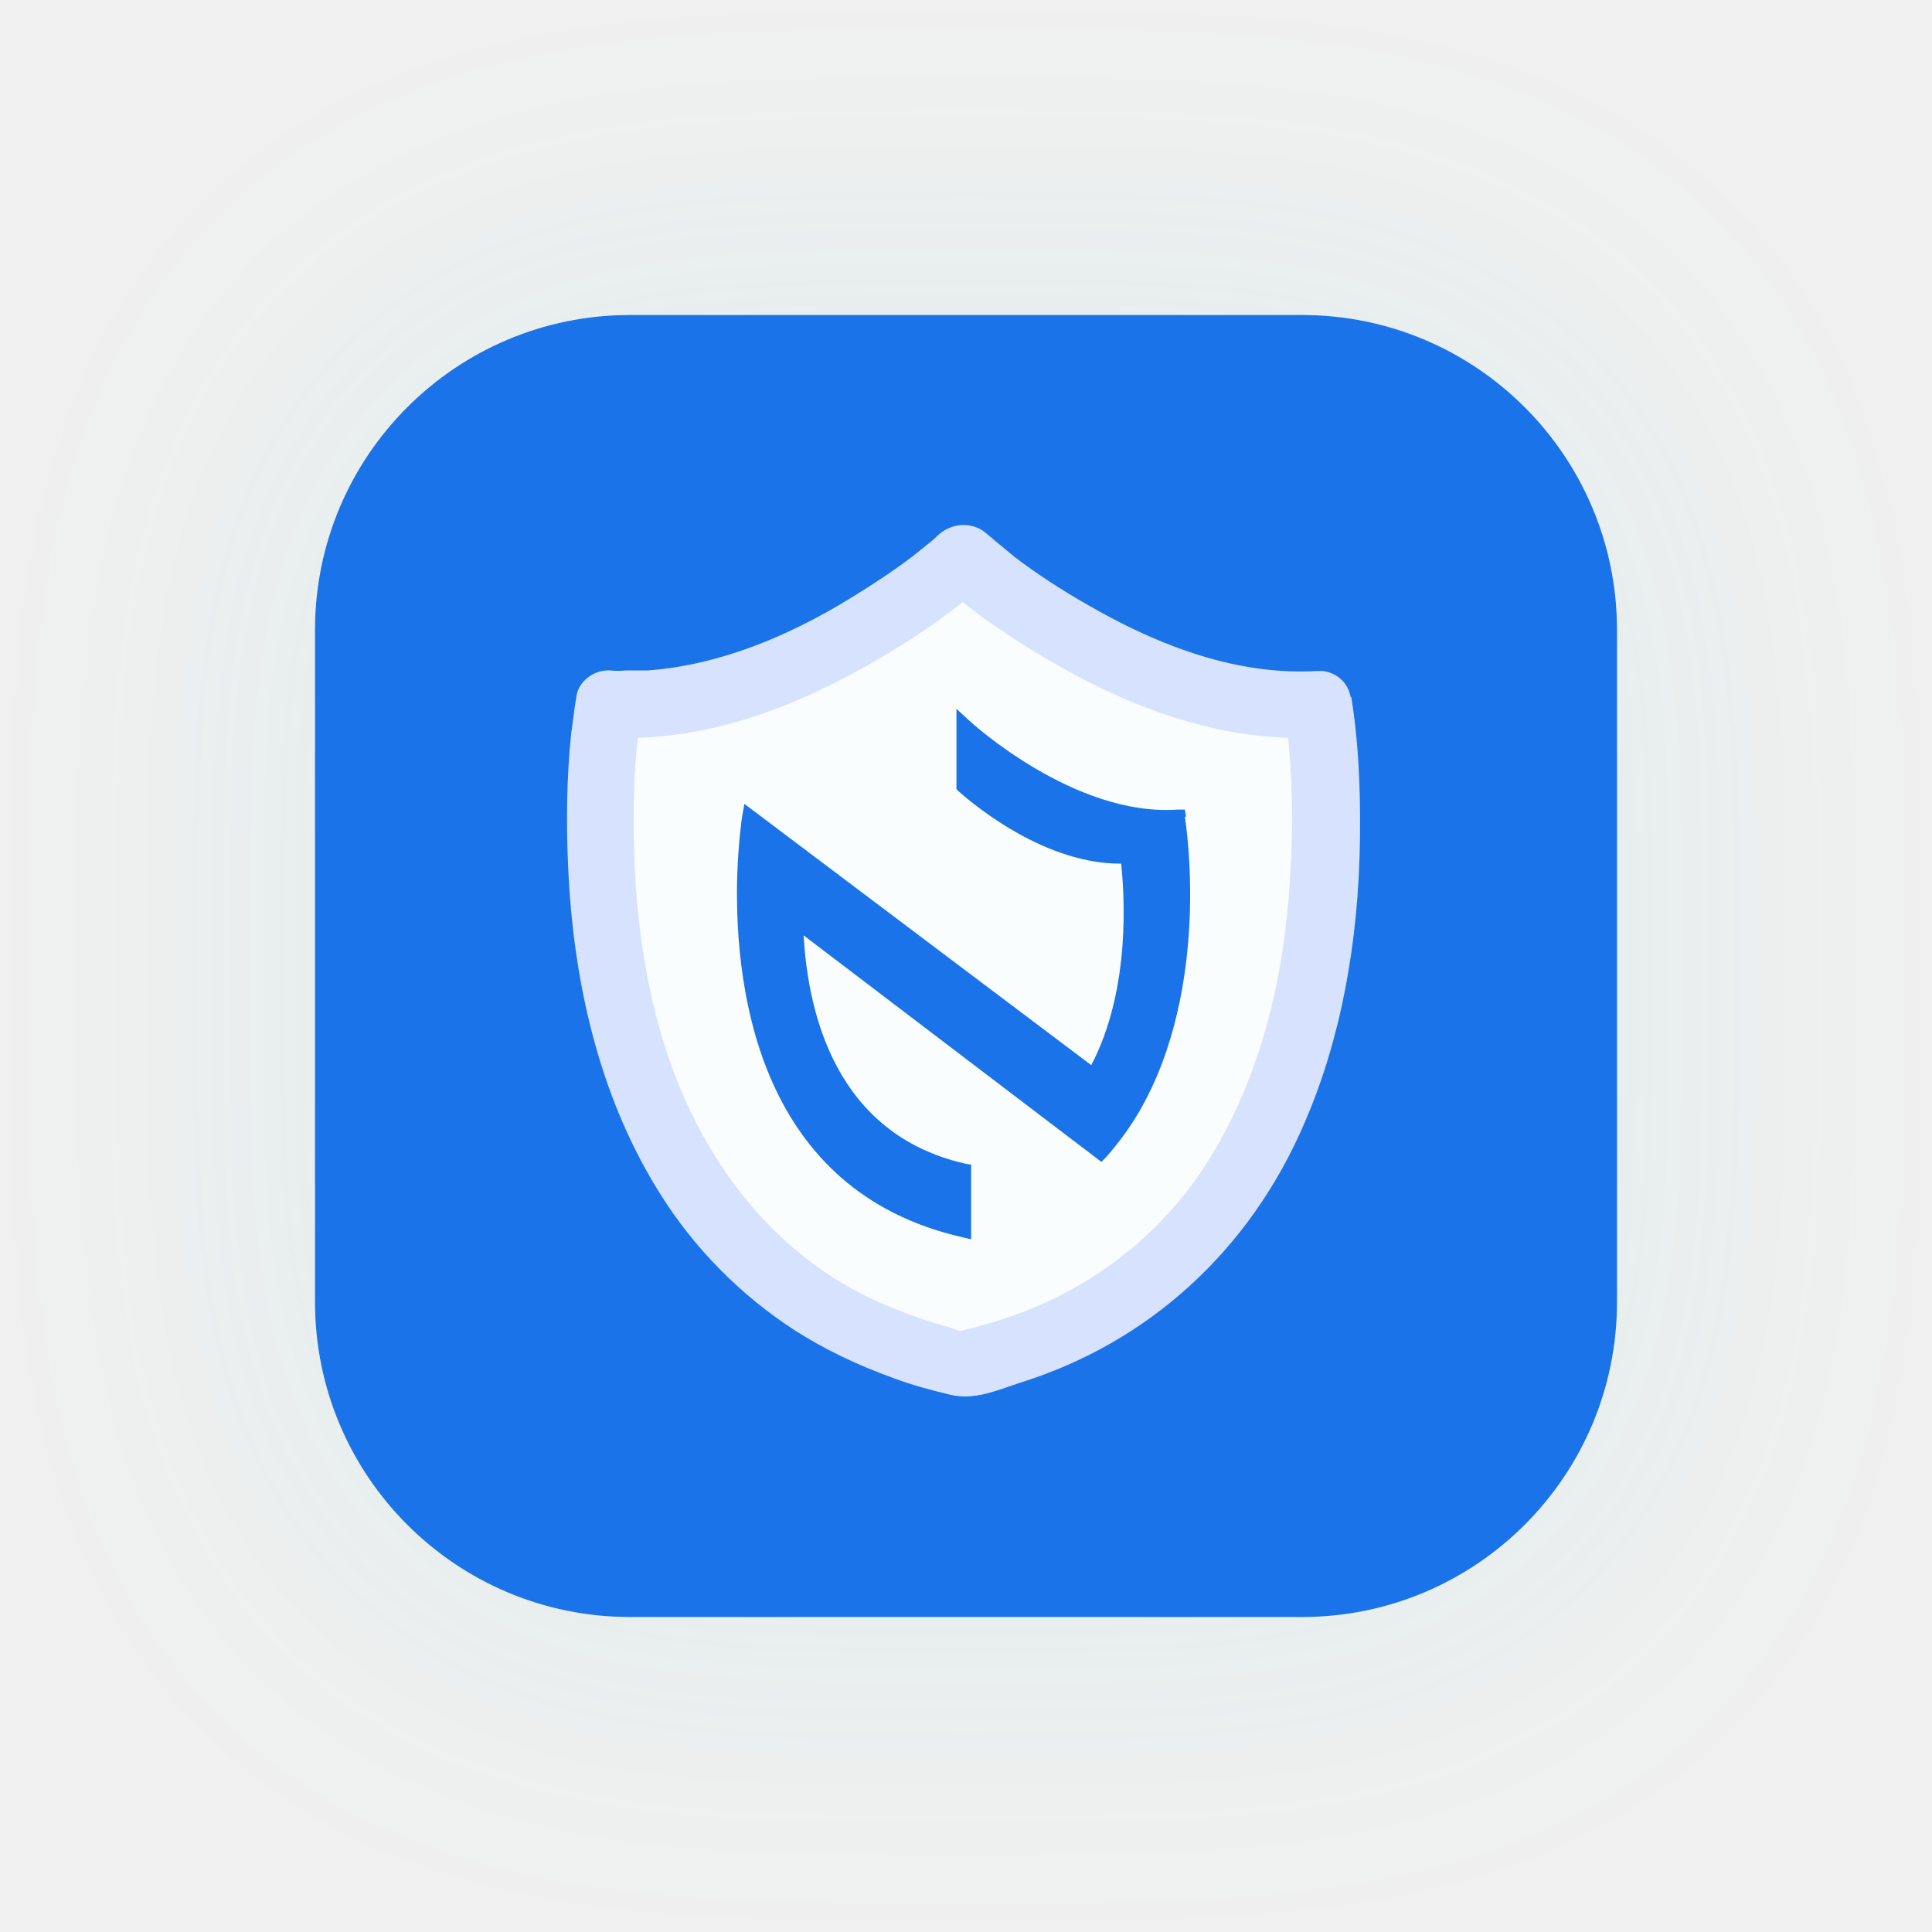
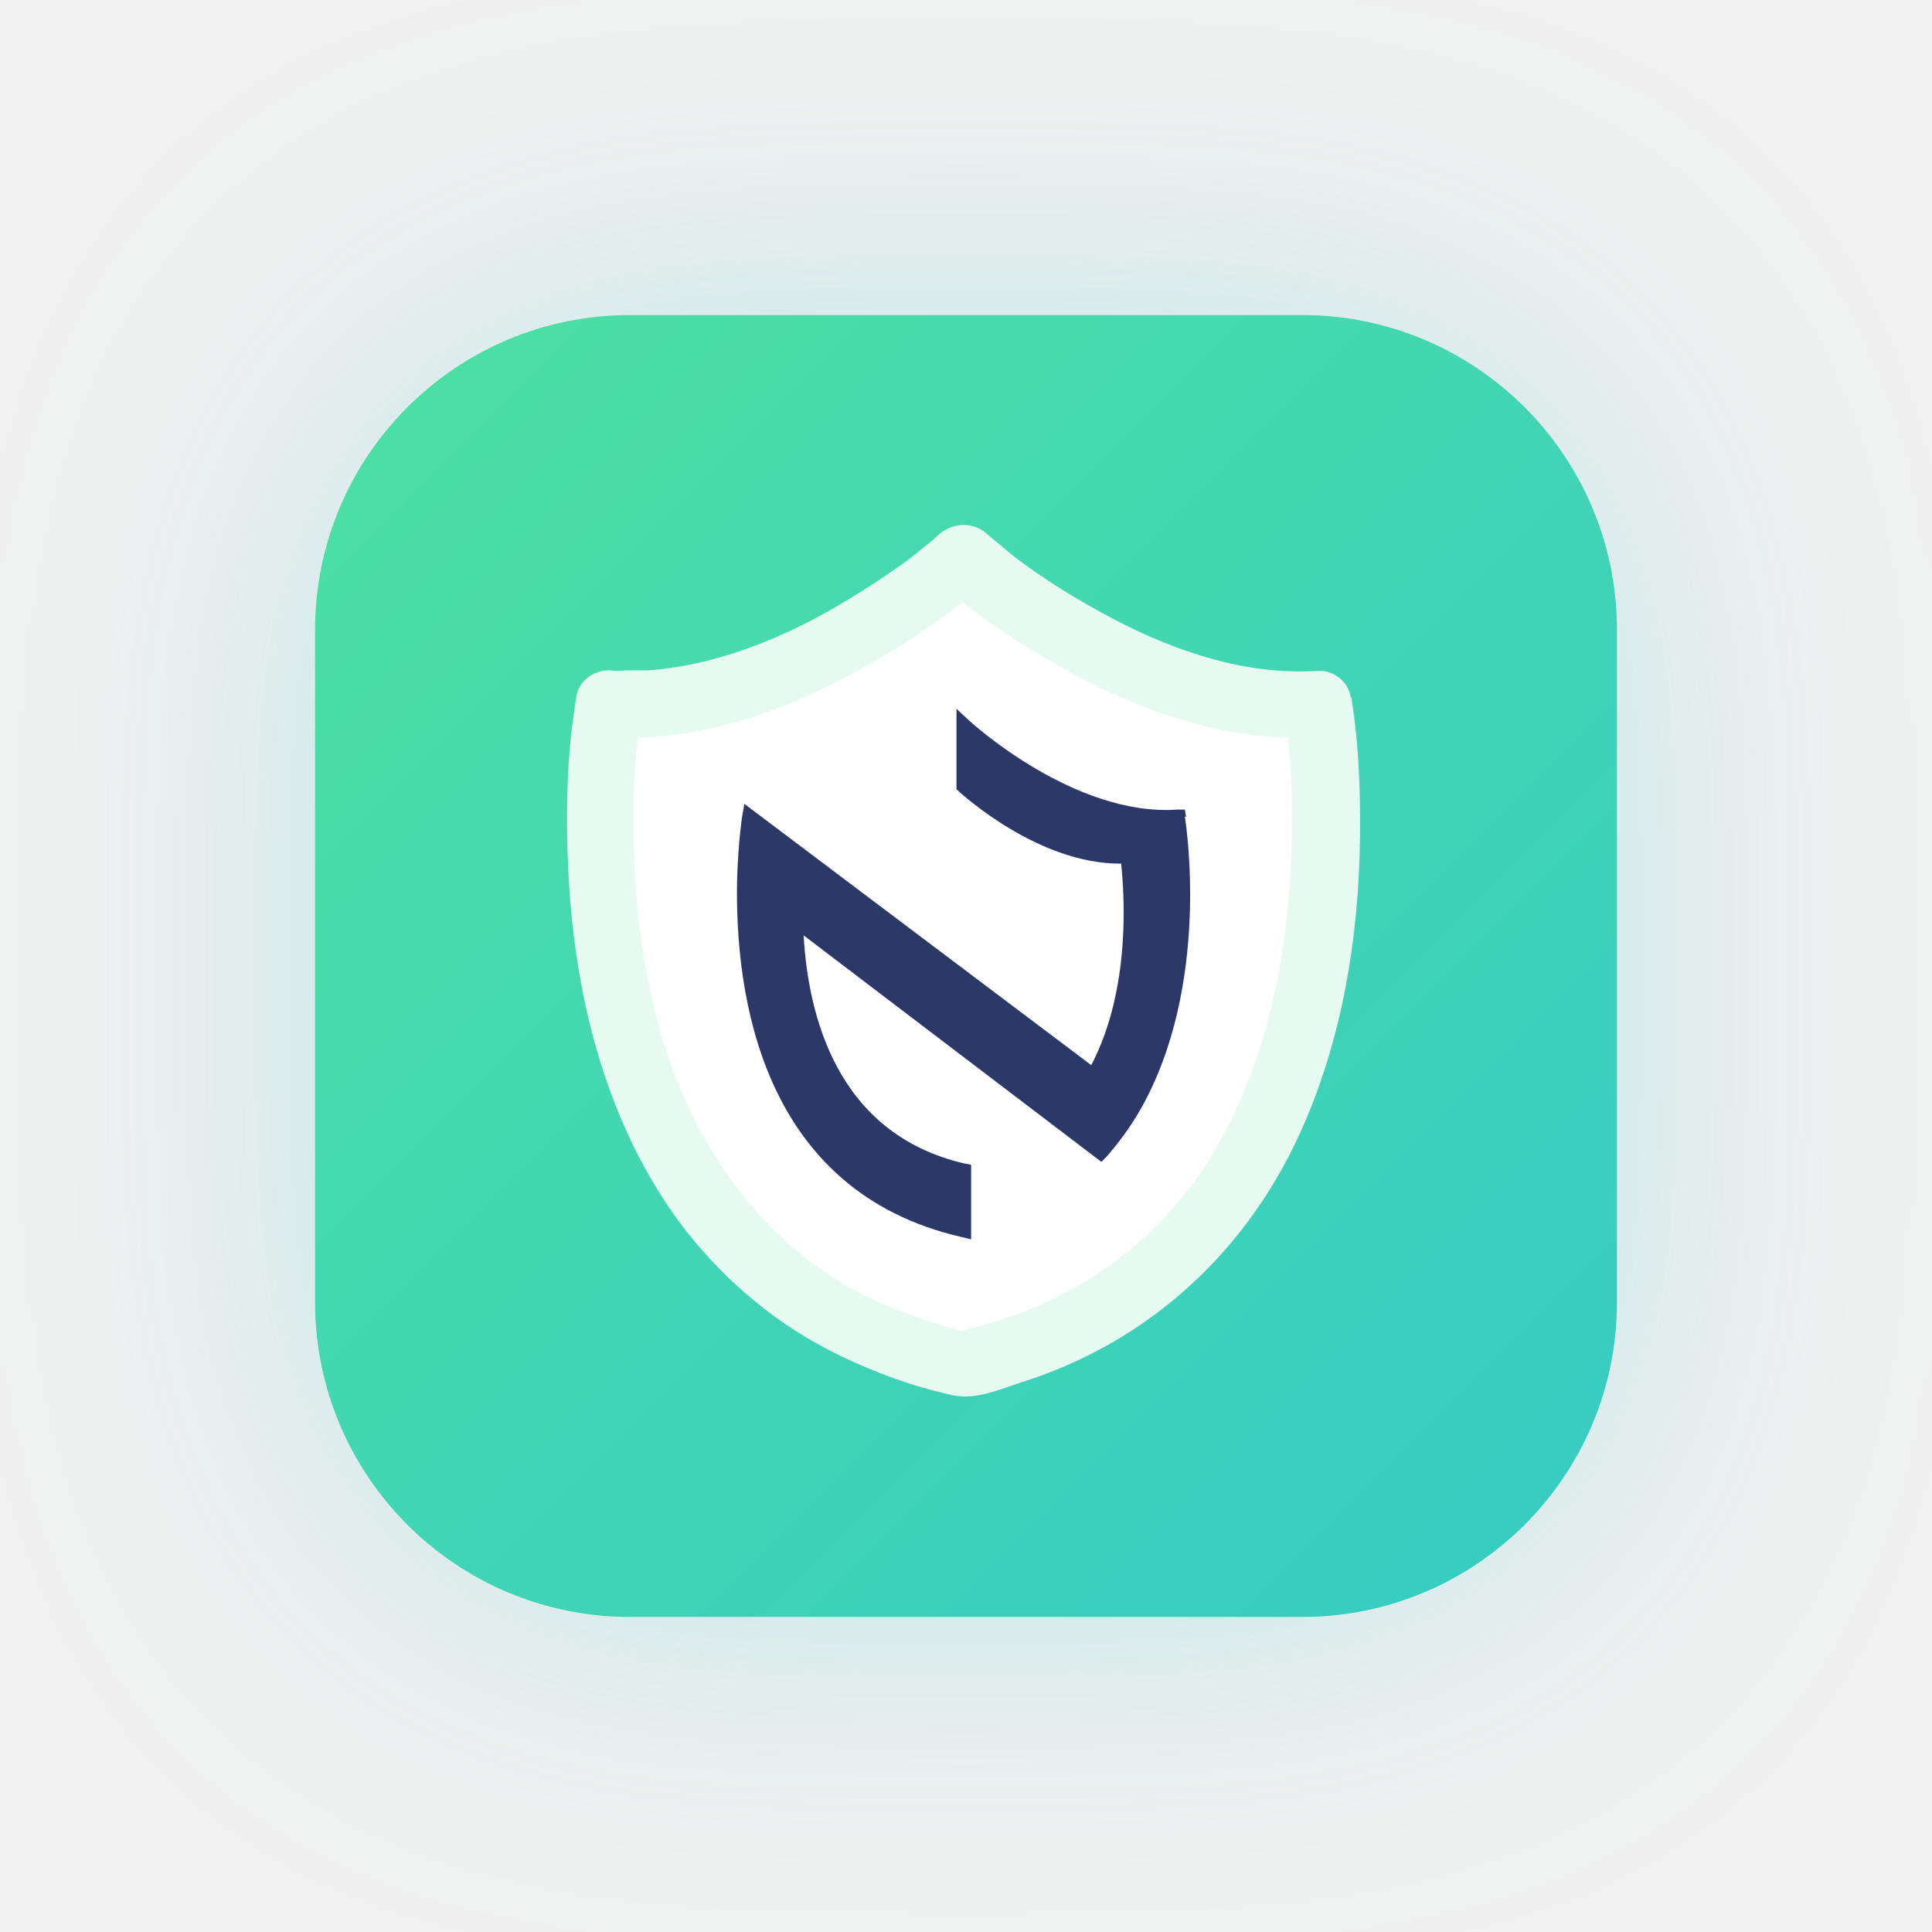
<svg xmlns="http://www.w3.org/2000/svg" width="184" height="184" viewBox="0 0 184 184" fill="none">
-   <g filter="url(#filter0_d_1872_5231)">
-     <rect x="30" y="30" width="124" height="124" rx="30" fill="#1A73E8" />
-   </g>
-   <path d="M125.129 66.543C125.82 70.793 125.979 75.261 125.926 79.565C125.82 88.665 124.438 97.818 121.036 106.209C116.411 117.488 107.747 126.26 96.211 130.02C94.723 130.51 92.65 131.491 91.108 131.11C89.407 130.674 87.813 130.238 86.165 129.638C83.188 128.494 80.264 127.132 77.606 125.279C72.822 122.065 68.782 117.76 65.805 112.748C60.437 103.703 58.204 92.969 57.726 82.453C57.46 77.168 57.566 71.719 58.417 66.489C58.47 66.107 58.895 65.78 59.267 65.835C67.134 66.27 74.789 63.274 81.434 59.242C84.836 57.171 88.238 54.828 91.162 52.05C91.534 51.723 92.065 51.723 92.437 52.05C95.361 54.828 98.71 57.171 102.165 59.242C108.863 63.274 124.278 65.835 124.278 65.835L125.182 66.489L125.129 66.543Z" fill="#F9FDFD" />
-   <path d="M128.642 66.438C128.421 65.037 127.316 64.067 125.99 63.905C125.769 63.905 125.603 63.905 125.382 63.905C118.752 64.282 111.625 62.234 103.67 57.653C101.018 56.144 98.642 54.581 96.598 53.018L94.775 51.509C94.499 51.294 94.222 51.024 93.946 50.808C92.731 49.73 90.852 49.73 89.526 50.808C89.25 51.024 89.029 51.294 88.753 51.509L86.874 53.018C84.885 54.527 82.565 56.036 79.858 57.653C73.504 61.372 67.427 63.42 61.737 63.851H59.582C59.085 63.905 58.588 63.905 58.146 63.851C56.544 63.743 55.052 64.929 54.886 66.384C54.831 66.762 54.776 67.085 54.72 67.462L54.389 69.942C54.002 73.768 53.892 77.972 54.113 82.661C54.665 94.842 57.593 105.297 62.842 113.651C66.101 118.879 70.576 123.407 75.77 126.748C78.477 128.473 81.571 129.982 85.162 131.275C86.764 131.868 88.477 132.353 90.521 132.838C90.963 132.946 91.46 133 91.902 133C93.394 133 94.885 132.461 96.156 132.03C96.487 131.922 96.764 131.814 97.095 131.706C109.415 127.88 119.084 119.041 124.277 106.86C127.647 99.046 129.415 89.883 129.526 79.643C129.581 74.415 129.305 70.157 128.697 66.384L128.642 66.438ZM122.896 83.038C122.288 94.734 119.305 104.489 114.056 112.088C110.797 116.723 106.322 120.658 101.018 123.353C98.255 124.808 95.106 125.886 91.515 126.748C91.294 126.748 90.852 126.586 90.631 126.479C90.355 126.371 90.079 126.317 89.858 126.263C89.084 126.047 88.256 125.778 87.482 125.508C85.825 124.916 84.167 124.269 82.62 123.514C73.173 118.879 66.101 109.771 62.786 97.86C61.074 91.716 60.245 84.709 60.356 77.056C60.356 74.684 60.521 72.259 60.742 70.265C67.648 70.049 74.831 67.786 82.62 63.366C86.046 61.426 89.084 59.432 91.681 57.33C94.222 59.378 97.261 61.372 100.742 63.366C108.366 67.732 115.714 70.049 122.675 70.265C123.062 73.984 123.172 78.511 122.896 83.092V83.038Z" fill="#D7E2FF" />
-   <path d="M112.952 77.753L112.845 77.103H112.147C102.317 77.807 92.434 68.755 92.327 68.646L91.092 67.508V75.151L91.306 75.368C91.629 75.639 98.88 82.307 106.775 82.252C107.044 84.8 107.796 94.07 103.929 101.442L70.896 76.561L70.681 77.753C70.681 77.753 70.305 80.138 70.198 83.825C69.983 94.666 72.454 113.422 91.575 117.813L92.488 118.03V110.928L91.897 110.82C79.651 108.001 76.965 96.618 76.536 89.083L104.896 110.657L105.379 110.17C106.561 108.814 107.635 107.351 108.548 105.779C115.369 93.907 112.952 78.458 112.845 77.807L112.952 77.753Z" fill="#1A73E8" />
  <defs>
+     <linearGradient id="brandLogoGrad" x1="30" y1="30" x2="154" y2="154" gradientUnits="userSpaceOnUse">
+       <stop offset="0%" stop-color="#4DE0A3" />
+       <stop offset="100%" stop-color="#35CBC3" />
+     </linearGradient>
    <filter id="filter0_d_1872_5231" x="0" y="0" width="184" height="184" filterUnits="userSpaceOnUse" color-interpolation-filters="sRGB">
      <feFlood flood-opacity="0" result="BackgroundImageFix" />
      <feColorMatrix in="SourceAlpha" type="matrix" values="0 0 0 0 0 0 0 0 0 0 0 0 0 0 0 0 0 0 127 0" result="hardAlpha" />
      <feOffset />
      <feGaussianBlur stdDeviation="15" />
      <feComposite in2="hardAlpha" operator="out" />
-       <feColorMatrix type="matrix" values="0 0 0 0 0.227 0 0 0 0 0.78 0 0 0 0 0.749 0 0 0 0.1 0" />
+       <feColorMatrix type="matrix" values="0 0 0 0 0.208 0 0 0 0 0.796 0 0 0 0 0.765 0 0 0 0.25 0" />
      <feBlend mode="normal" in2="BackgroundImageFix" result="effect1_dropShadow_1872_5231" />
      <feBlend mode="normal" in="SourceGraphic" in2="effect1_dropShadow_1872_5231" result="shape" />
    </filter>
  </defs>
+   <g filter="url(#filter0_d_1872_5231)">
+     <rect x="30" y="30" width="124" height="124" rx="30" fill="url(#brandLogoGrad)" />
+   </g>
+   <path d="M125.129 66.543C125.82 70.793 125.979 75.261 125.926 79.565C125.82 88.665 124.438 97.818 121.036 106.209C116.411 117.488 107.747 126.26 96.211 130.02C94.723 130.51 92.65 131.491 91.108 131.11C89.407 130.674 87.813 130.238 86.165 129.638C83.188 128.494 80.264 127.132 77.606 125.279C72.822 122.065 68.782 117.76 65.805 112.748C60.437 103.703 58.204 92.969 57.726 82.453C57.46 77.168 57.566 71.719 58.417 66.489C58.47 66.107 58.895 65.78 59.267 65.835C67.134 66.27 74.789 63.274 81.434 59.242C84.836 57.171 88.238 54.828 91.162 52.05C91.534 51.723 92.065 51.723 92.437 52.05C95.361 54.828 98.71 57.171 102.165 59.242C108.863 63.274 124.278 65.835 124.278 65.835L125.182 66.489L125.129 66.543Z" fill="#FFFFFF" />
+   <path d="M128.642 66.438C128.421 65.037 127.316 64.067 125.99 63.905C125.769 63.905 125.603 63.905 125.382 63.905C118.752 64.282 111.625 62.234 103.67 57.653C101.018 56.144 98.642 54.581 96.598 53.018L94.775 51.509C94.499 51.294 94.222 51.024 93.946 50.808C92.731 49.73 90.852 49.73 89.526 50.808C89.25 51.024 89.029 51.294 88.753 51.509L86.874 53.018C84.885 54.527 82.565 56.036 79.858 57.653C73.504 61.372 67.427 63.42 61.737 63.851H59.582C59.085 63.905 58.588 63.905 58.146 63.851C56.544 63.743 55.052 64.929 54.886 66.384C54.831 66.762 54.776 67.085 54.72 67.462L54.389 69.942C54.002 73.768 53.892 77.972 54.113 82.661C54.665 94.842 57.593 105.297 62.842 113.651C66.101 118.879 70.576 123.407 75.77 126.748C78.477 128.473 81.571 129.982 85.162 131.275C86.764 131.868 88.477 132.353 90.521 132.838C90.963 132.946 91.46 133 91.902 133C93.394 133 94.885 132.461 96.156 132.03C96.487 131.922 96.764 131.814 97.095 131.706C109.415 127.88 119.084 119.041 124.277 106.86C127.647 99.046 129.415 89.883 129.526 79.643C129.581 74.415 129.305 70.157 128.697 66.384L128.642 66.438ZM122.896 83.038C122.288 94.734 119.305 104.489 114.056 112.088C110.797 116.723 106.322 120.658 101.018 123.353C98.255 124.808 95.106 125.886 91.515 126.748C91.294 126.748 90.852 126.586 90.631 126.479C90.355 126.371 90.079 126.317 89.858 126.263C89.084 126.047 88.256 125.778 87.482 125.508C85.825 124.916 84.167 124.269 82.62 123.514C73.173 118.879 66.101 109.771 62.786 97.86C61.074 91.716 60.245 84.709 60.356 77.056C60.356 74.684 60.521 72.259 60.742 70.265C67.648 70.049 74.831 67.786 82.62 63.366C86.046 61.426 89.084 59.432 91.681 57.33C94.222 59.378 97.261 61.372 100.742 63.366C108.366 67.732 115.714 70.049 122.675 70.265C123.062 73.984 123.172 78.511 122.896 83.092V83.038Z" fill="#E6FAF2" />
+   <path d="M112.952 77.753L112.845 77.103H112.147C102.317 77.807 92.434 68.755 92.327 68.646L91.092 67.508V75.151L91.306 75.368C91.629 75.639 98.88 82.307 106.775 82.252C107.044 84.8 107.796 94.07 103.929 101.442L70.896 76.561L70.681 77.753C70.681 77.753 70.305 80.138 70.198 83.825C69.983 94.666 72.454 113.422 91.575 117.813L92.488 118.03V110.928L91.897 110.82C79.651 108.001 76.965 96.618 76.536 89.083L104.896 110.657L105.379 110.17C106.561 108.814 107.635 107.351 108.548 105.779C115.369 93.907 112.952 78.458 112.845 77.807L112.952 77.753Z" fill="#2C3968" />
</svg>
